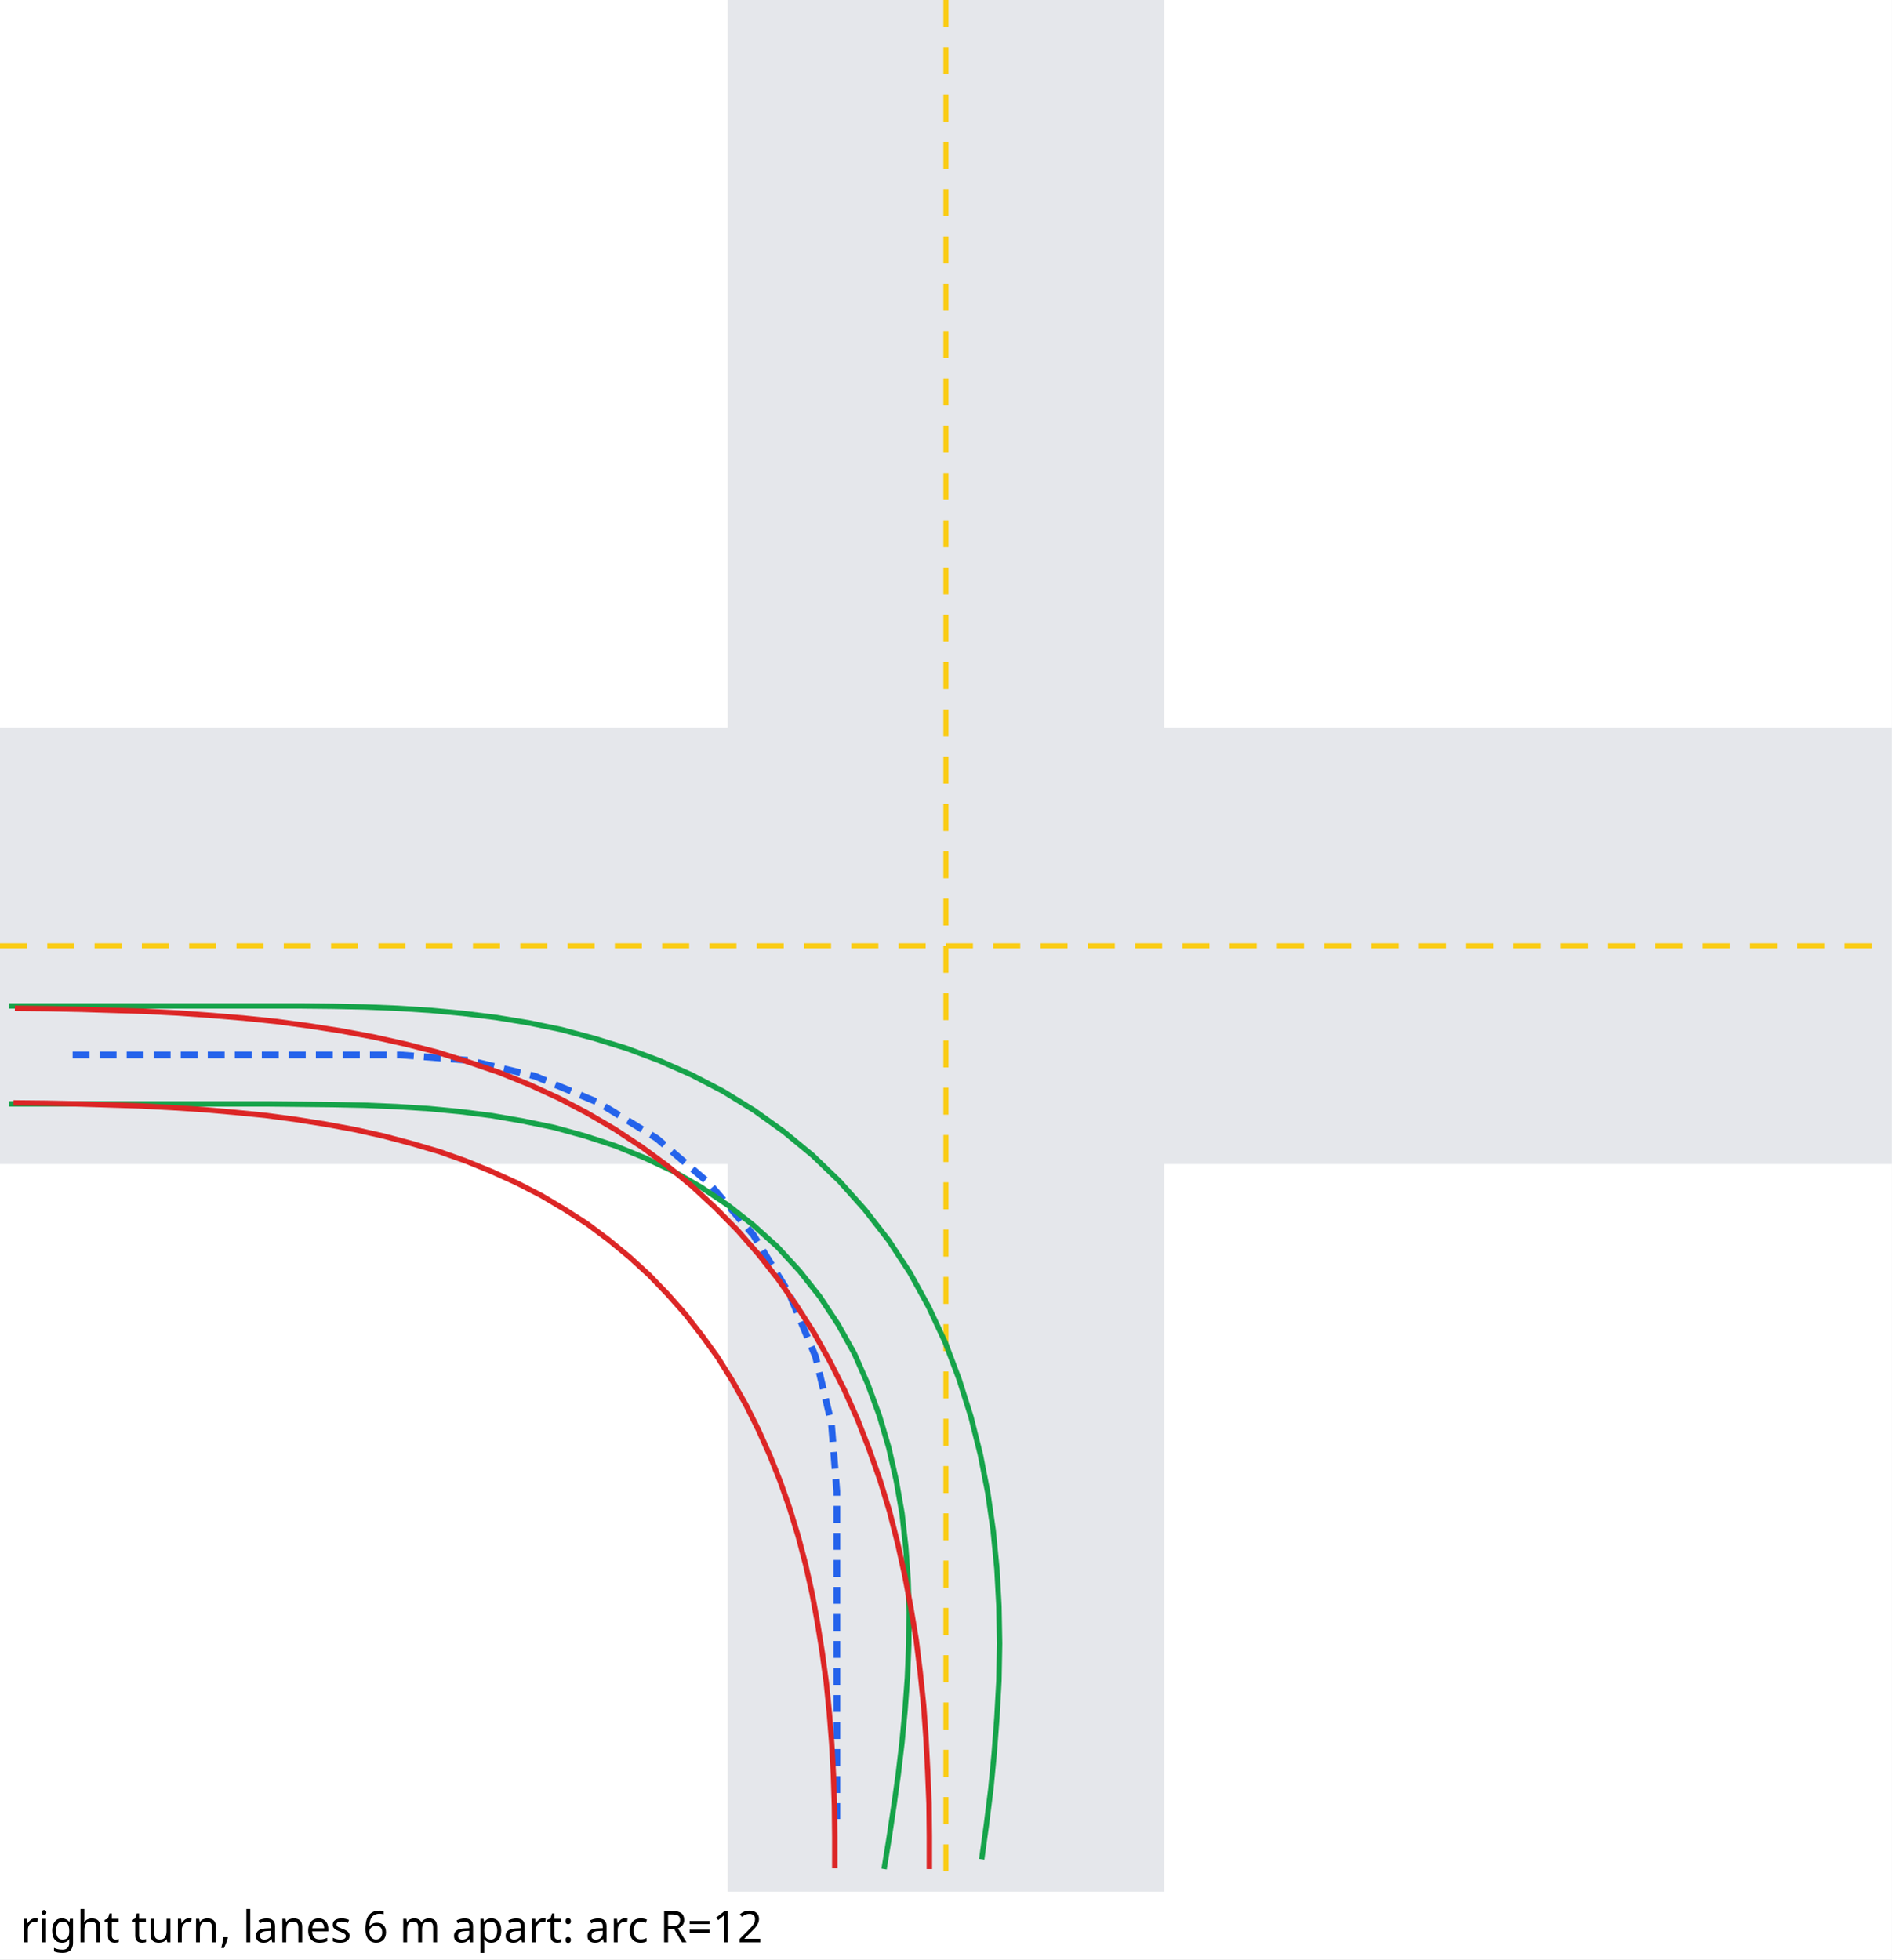
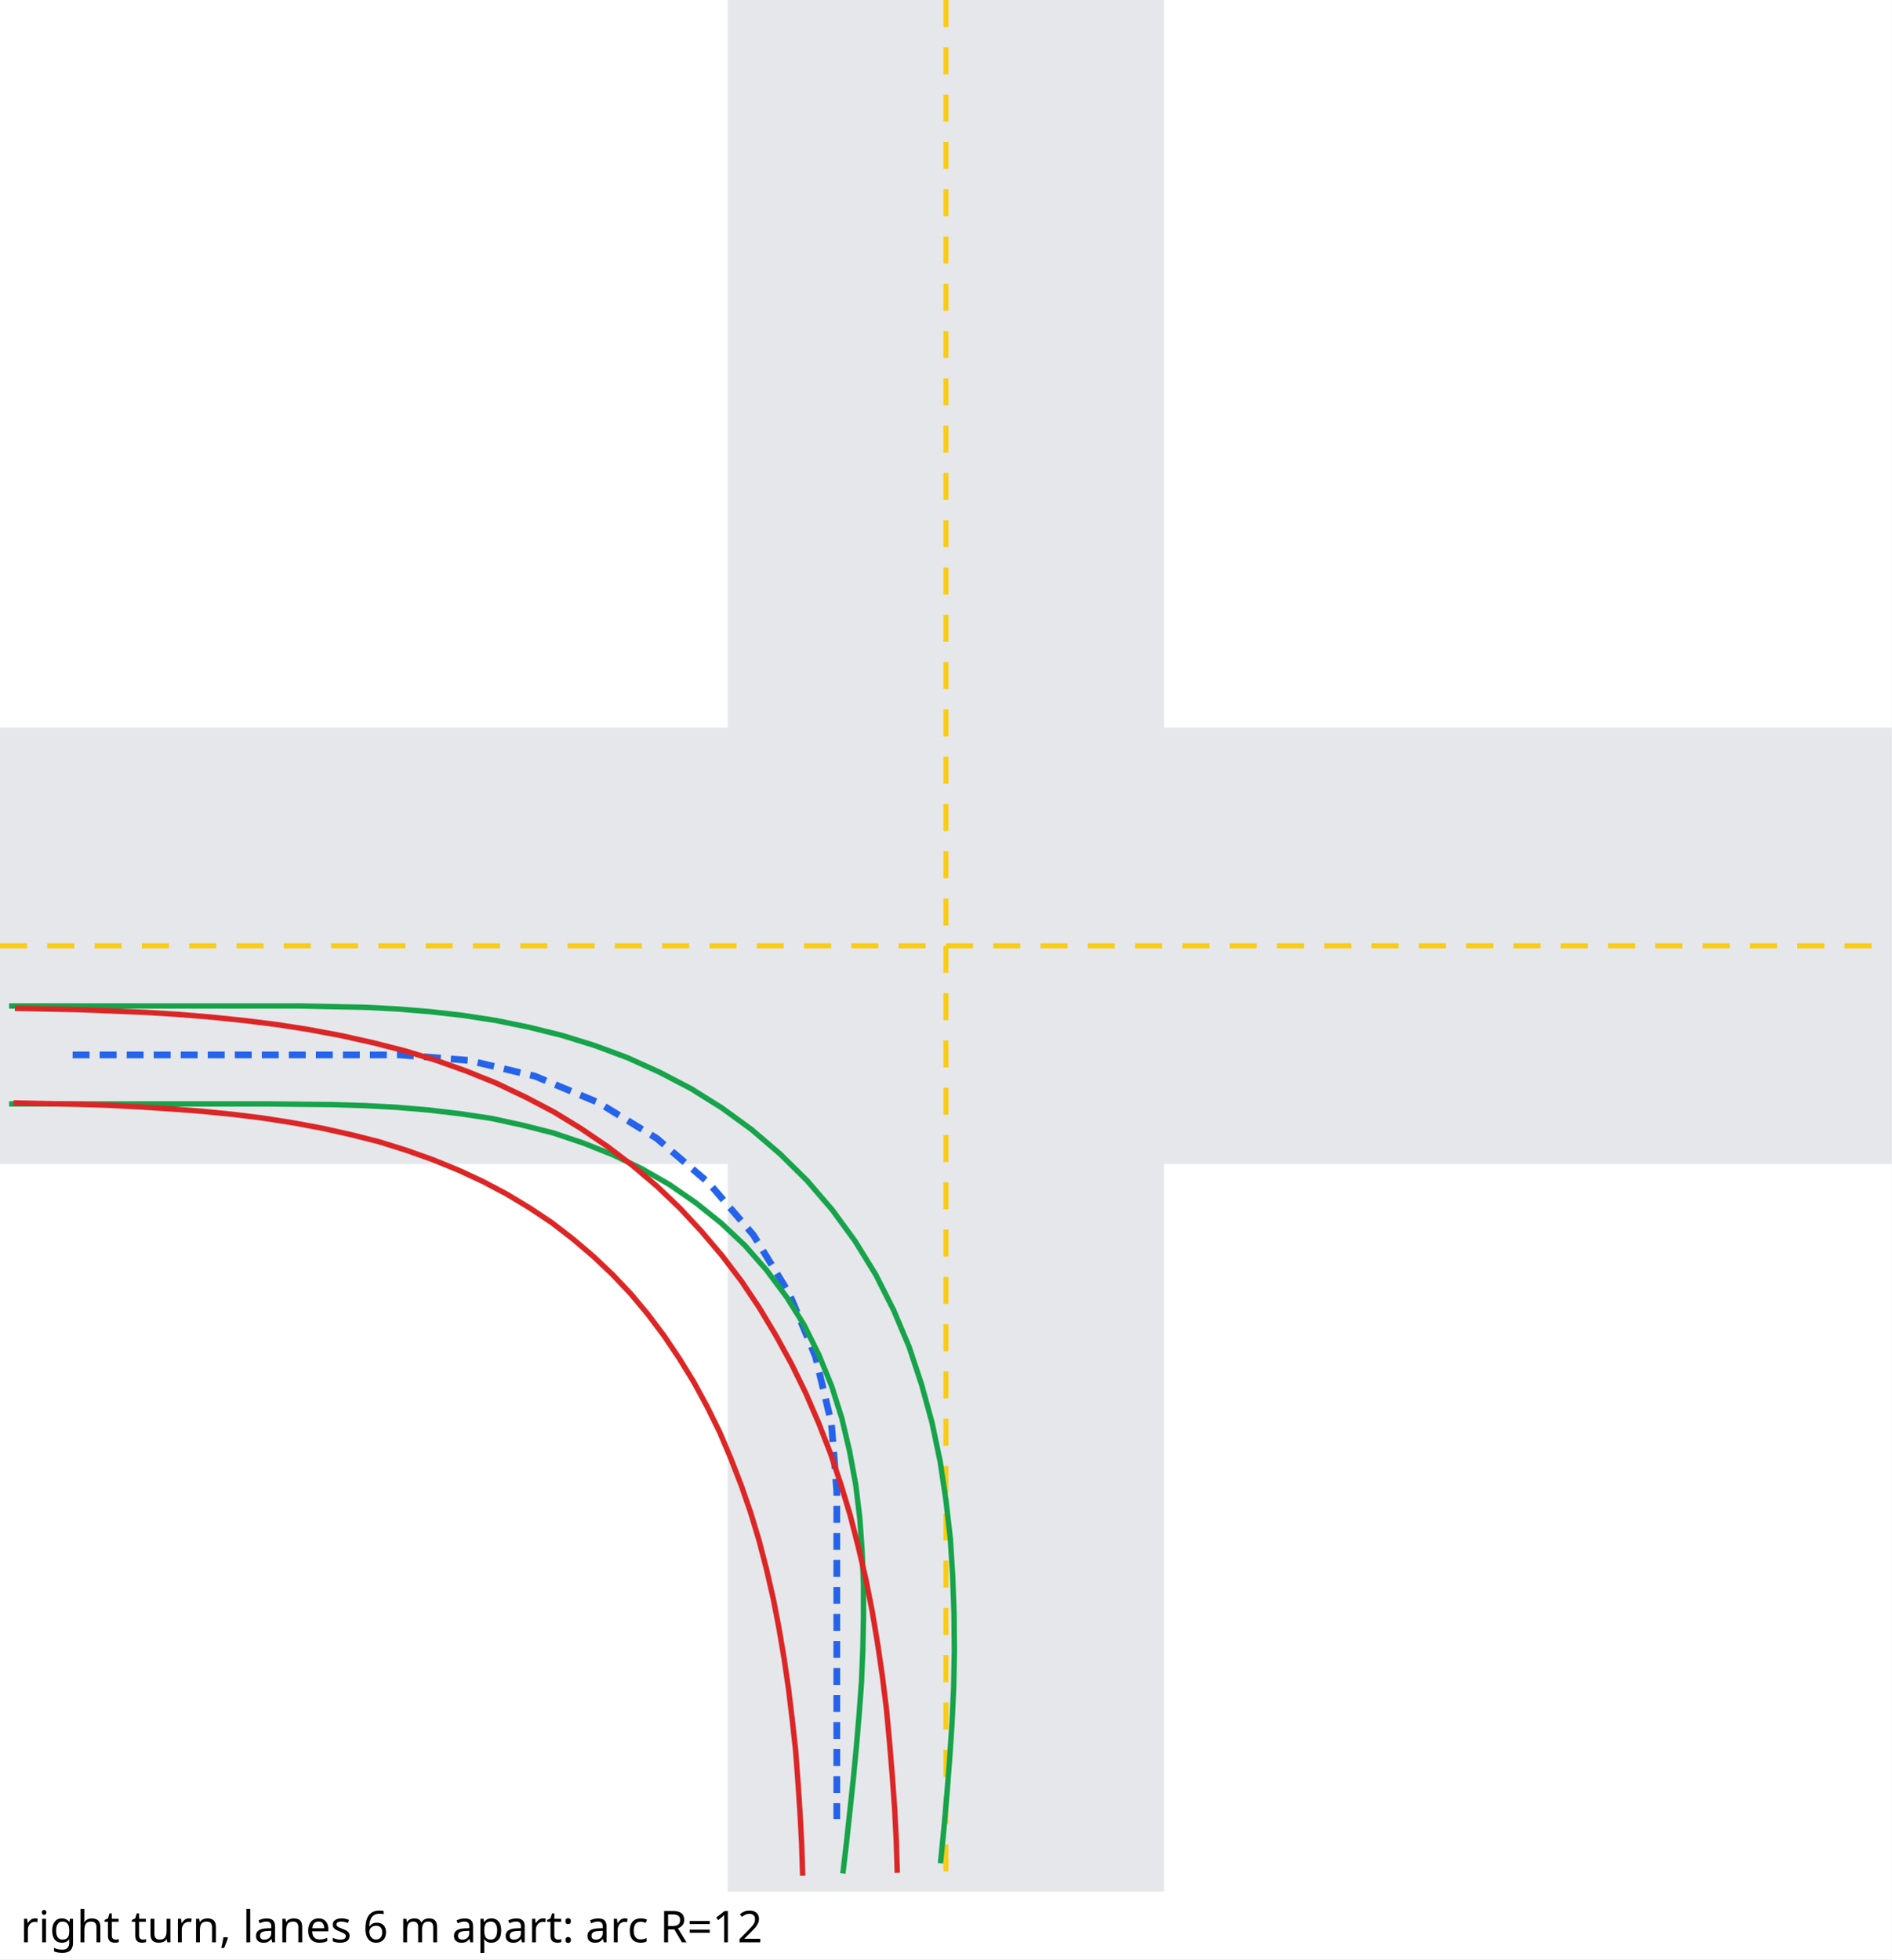
<svg xmlns="http://www.w3.org/2000/svg" width="560" height="580" viewBox="0 0 560 580" font-family="sans-serif">
  <rect width="100%" height="100%" fill="#fff" />
  <rect x="0" y="215.4" width="560" height="129.2" fill="#e5e7eb" />
  <rect x="215.4" y="0" width="129.2" height="560" fill="#e5e7eb" />
  <line x1="0" y1="280.0" x2="560" y2="280.0" stroke="#facc15" stroke-width="1.5" stroke-dasharray="8 6" />
  <line x1="280.0" y1="0" x2="280.0" y2="560" stroke="#facc15" stroke-width="1.5" stroke-dasharray="8 6" />
  <polyline points="21.5,312.3 53.8,312.3 86.2,312.3 118.5,312.3 138.7,313.9 158.4,318.6 177.1,326.4 194.4,337.0 209.8,350.2 223.0,365.6 233.6,382.9 241.4,401.6 246.1,421.3 247.7,441.5 247.7,473.8 247.7,506.2 247.7,538.5" fill="none" stroke="#2563eb" stroke-width="2" stroke-dasharray="5 3" />
-   <polyline points="2.7,297.8 12.2,297.8 21.8,297.8 31.4,297.8 41.0,297.8 50.5,297.8 60.1,297.8 69.7,297.8 79.2,297.8 88.8,297.8 98.4,297.9 108.0,298.1 117.7,298.5 127.3,299.1 137.0,300.0 146.7,301.2 156.5,302.8 166.2,304.8 175.9,307.4 185.6,310.4 195.2,314.0 204.7,318.2 214.1,323.1 223.2,328.7 232.0,335.0 240.5,342.0 248.5,349.7 256.0,358.1 263.0,367.1 269.3,376.7 274.9,386.9 279.8,397.4 283.9,408.3 287.4,419.4 290.2,430.6 292.4,441.9 294.0,453.1 295.1,464.4 295.7,475.5 295.9,486.6 295.7,497.5 295.1,508.4 294.3,519.1 293.3,529.6 292.0,540.1 290.6,550.4" fill="none" stroke="#16a34a" stroke-width="1.6" />
-   <polyline points="2.7,326.8 12.2,326.8 21.8,326.8 31.4,326.8 41.0,326.8 50.5,326.8 60.1,326.8 69.7,326.8 79.2,326.8 88.8,326.9 98.4,327.0 107.9,327.2 117.4,327.6 126.9,328.2 136.3,329.1 145.7,330.3 154.9,331.9 164.1,333.8 173.2,336.3 182.1,339.2 190.9,342.8 199.4,346.8 207.6,351.5 215.5,356.8 223.0,362.7 230.1,369.1 236.7,376.3 242.7,383.9 248.1,392.1 252.9,400.7 256.9,409.8 260.3,419.1 263.1,428.6 265.3,438.3 267.0,448.0 268.1,457.8 268.8,467.6 269.1,477.3 269.0,487.0 268.6,496.7 267.9,506.3 267.0,515.8 265.9,525.2 264.6,534.6 263.2,544.0 261.7,553.3" fill="none" stroke="#16a34a" stroke-width="1.6" />
-   <polyline points="4.4,298.5 14.0,298.6 23.7,298.8 33.3,299.1 43.0,299.4 52.7,299.9 62.4,300.6 72.1,301.4 81.8,302.4 91.5,303.7 101.1,305.2 110.7,307.0 120.1,309.1 129.5,311.5 138.7,314.4 147.8,317.5 156.7,321.1 165.4,325.1 173.8,329.5 182.0,334.3 189.9,339.5 197.5,345.1 204.8,351.1 211.7,357.5 218.3,364.2 224.5,371.3 230.4,378.8 235.8,386.5 240.9,394.5 245.6,402.9 249.9,411.4 253.8,420.1 257.3,429.1 260.5,438.2 263.3,447.4 265.7,456.8 267.8,466.3 269.6,475.8 271.2,485.4 272.4,495.1 273.4,504.8 274.1,514.5 274.6,524.2 275.0,533.9 275.1,543.6 275.1,553.3" fill="none" stroke="#dc2626" stroke-width="1.6" />
-   <polyline points="4.0,326.5 13.5,326.6 23.0,326.8 32.4,327.1 41.7,327.4 51.1,327.9 60.3,328.5 69.4,329.3 78.5,330.2 87.5,331.4 96.3,332.8 105.0,334.4 113.5,336.3 121.8,338.5 130.0,340.9 137.9,343.7 145.5,346.8 153.0,350.2 160.2,353.9 167.1,358.0 173.8,362.3 180.1,367.0 186.3,372.1 192.1,377.4 197.6,383.1 202.9,389.1 207.8,395.4 212.5,401.9 216.8,408.8 220.8,415.9 224.5,423.3 227.9,430.9 231.0,438.7 233.8,446.7 236.3,454.9 238.5,463.3 240.4,471.8 242.0,480.5 243.4,489.3 244.6,498.2 245.5,507.2 246.2,516.2 246.7,525.4 247.0,534.6 247.1,543.8 247.1,553.1" fill="none" stroke="#dc2626" stroke-width="1.6" />
+   <polyline points="2.7,297.8 12.2,297.8 21.8,297.8 31.4,297.8 41.0,297.8 50.5,297.8 60.1,297.8 69.7,297.8 79.2,297.8 88.8,297.8 98.4,298.0 108.0,298.2 117.7,298.7 127.4,299.5 137.1,300.6 146.8,302.1 156.6,304.1 166.3,306.5 176.0,309.5 185.7,313.1 195.2,317.4 204.6,322.3 213.7,328.0 222.5,334.4 230.9,341.6 238.9,349.5 246.3,358.1 253.1,367.4 259.2,377.3 264.5,387.8 269.1,398.7 272.8,409.9 275.9,421.2 278.3,432.7 280.0,444.1 281.3,455.4 282.0,466.6 282.4,477.7 282.5,488.7 282.3,499.5 281.8,510.2 281.1,520.7 280.3,531.1 279.4,541.4 278.4,551.6" fill="none" stroke="#16a34a" stroke-width="1.6" />
+   <polyline points="2.7,326.8 12.2,326.8 21.8,326.8 31.4,326.8 41.0,326.8 50.5,326.8 60.1,326.8 69.7,326.8 79.2,326.8 88.8,326.9 98.4,327.0 107.9,327.3 117.4,327.8 126.8,328.6 136.2,329.7 145.5,331.1 154.7,333.1 163.8,335.4 172.7,338.4 181.5,341.9 190.0,346.0 198.2,350.7 206.0,356.1 213.5,362.1 220.5,368.7 226.9,376.0 232.8,383.9 238.0,392.2 242.4,401.1 246.2,410.4 249.2,419.9 251.5,429.7 253.3,439.5 254.5,449.4 255.2,459.3 255.6,469.1 255.6,478.8 255.4,488.5 255.0,498.1 254.3,507.6 253.5,517.1 252.6,526.5 251.6,535.9 250.6,545.2 249.5,554.6" fill="none" stroke="#16a34a" stroke-width="1.6" />
+   <polyline points="4.4,298.5 14.0,298.7 23.7,298.9 33.4,299.3 43.1,299.7 52.8,300.3 62.5,301.1 72.2,302.1 81.9,303.3 91.5,304.8 101.1,306.6 110.5,308.7 119.9,311.1 129.1,313.9 138.1,317.1 147.0,320.7 155.6,324.8 164.0,329.2 172.0,334.1 179.8,339.4 187.3,345.1 194.5,351.2 201.3,357.7 207.7,364.6 213.8,371.8 219.5,379.3 224.8,387.2 229.7,395.4 234.3,403.8 238.5,412.4 242.3,421.2 245.8,430.2 248.9,439.4 251.7,448.7 254.1,458.1 256.3,467.5 258.2,477.1 259.8,486.7 261.2,496.3 262.4,506.0 263.3,515.7 264.1,525.4 264.8,535.1 265.3,544.8 265.6,554.4" fill="none" stroke="#dc2626" stroke-width="1.6" />
+   <polyline points="4.0,326.5 13.5,326.7 22.9,326.9 32.2,327.2 41.6,327.7 50.8,328.3 60.0,329.0 69.0,329.9 77.9,331.0 86.8,332.4 95.4,334.0 103.9,335.9 112.2,338.0 120.2,340.5 128.1,343.3 135.7,346.4 143.0,349.8 150.0,353.5 156.8,357.6 163.4,362.0 169.6,366.8 175.6,371.9 181.3,377.3 186.7,383.0 191.8,389.1 196.6,395.5 201.1,402.2 205.4,409.2 209.3,416.4 213.0,423.9 216.3,431.7 219.4,439.7 222.2,447.8 224.7,456.1 226.9,464.6 228.9,473.3 230.6,482.1 232.1,491.0 233.4,499.9 234.5,509.0 235.5,518.1 236.2,527.4 236.8,536.6 237.3,545.9 237.6,555.3" fill="none" stroke="#dc2626" stroke-width="1.6" />
  <text x="6" y="575" font-size="13">right turn, lanes 6 m apart: arc R=12</text>
</svg>
